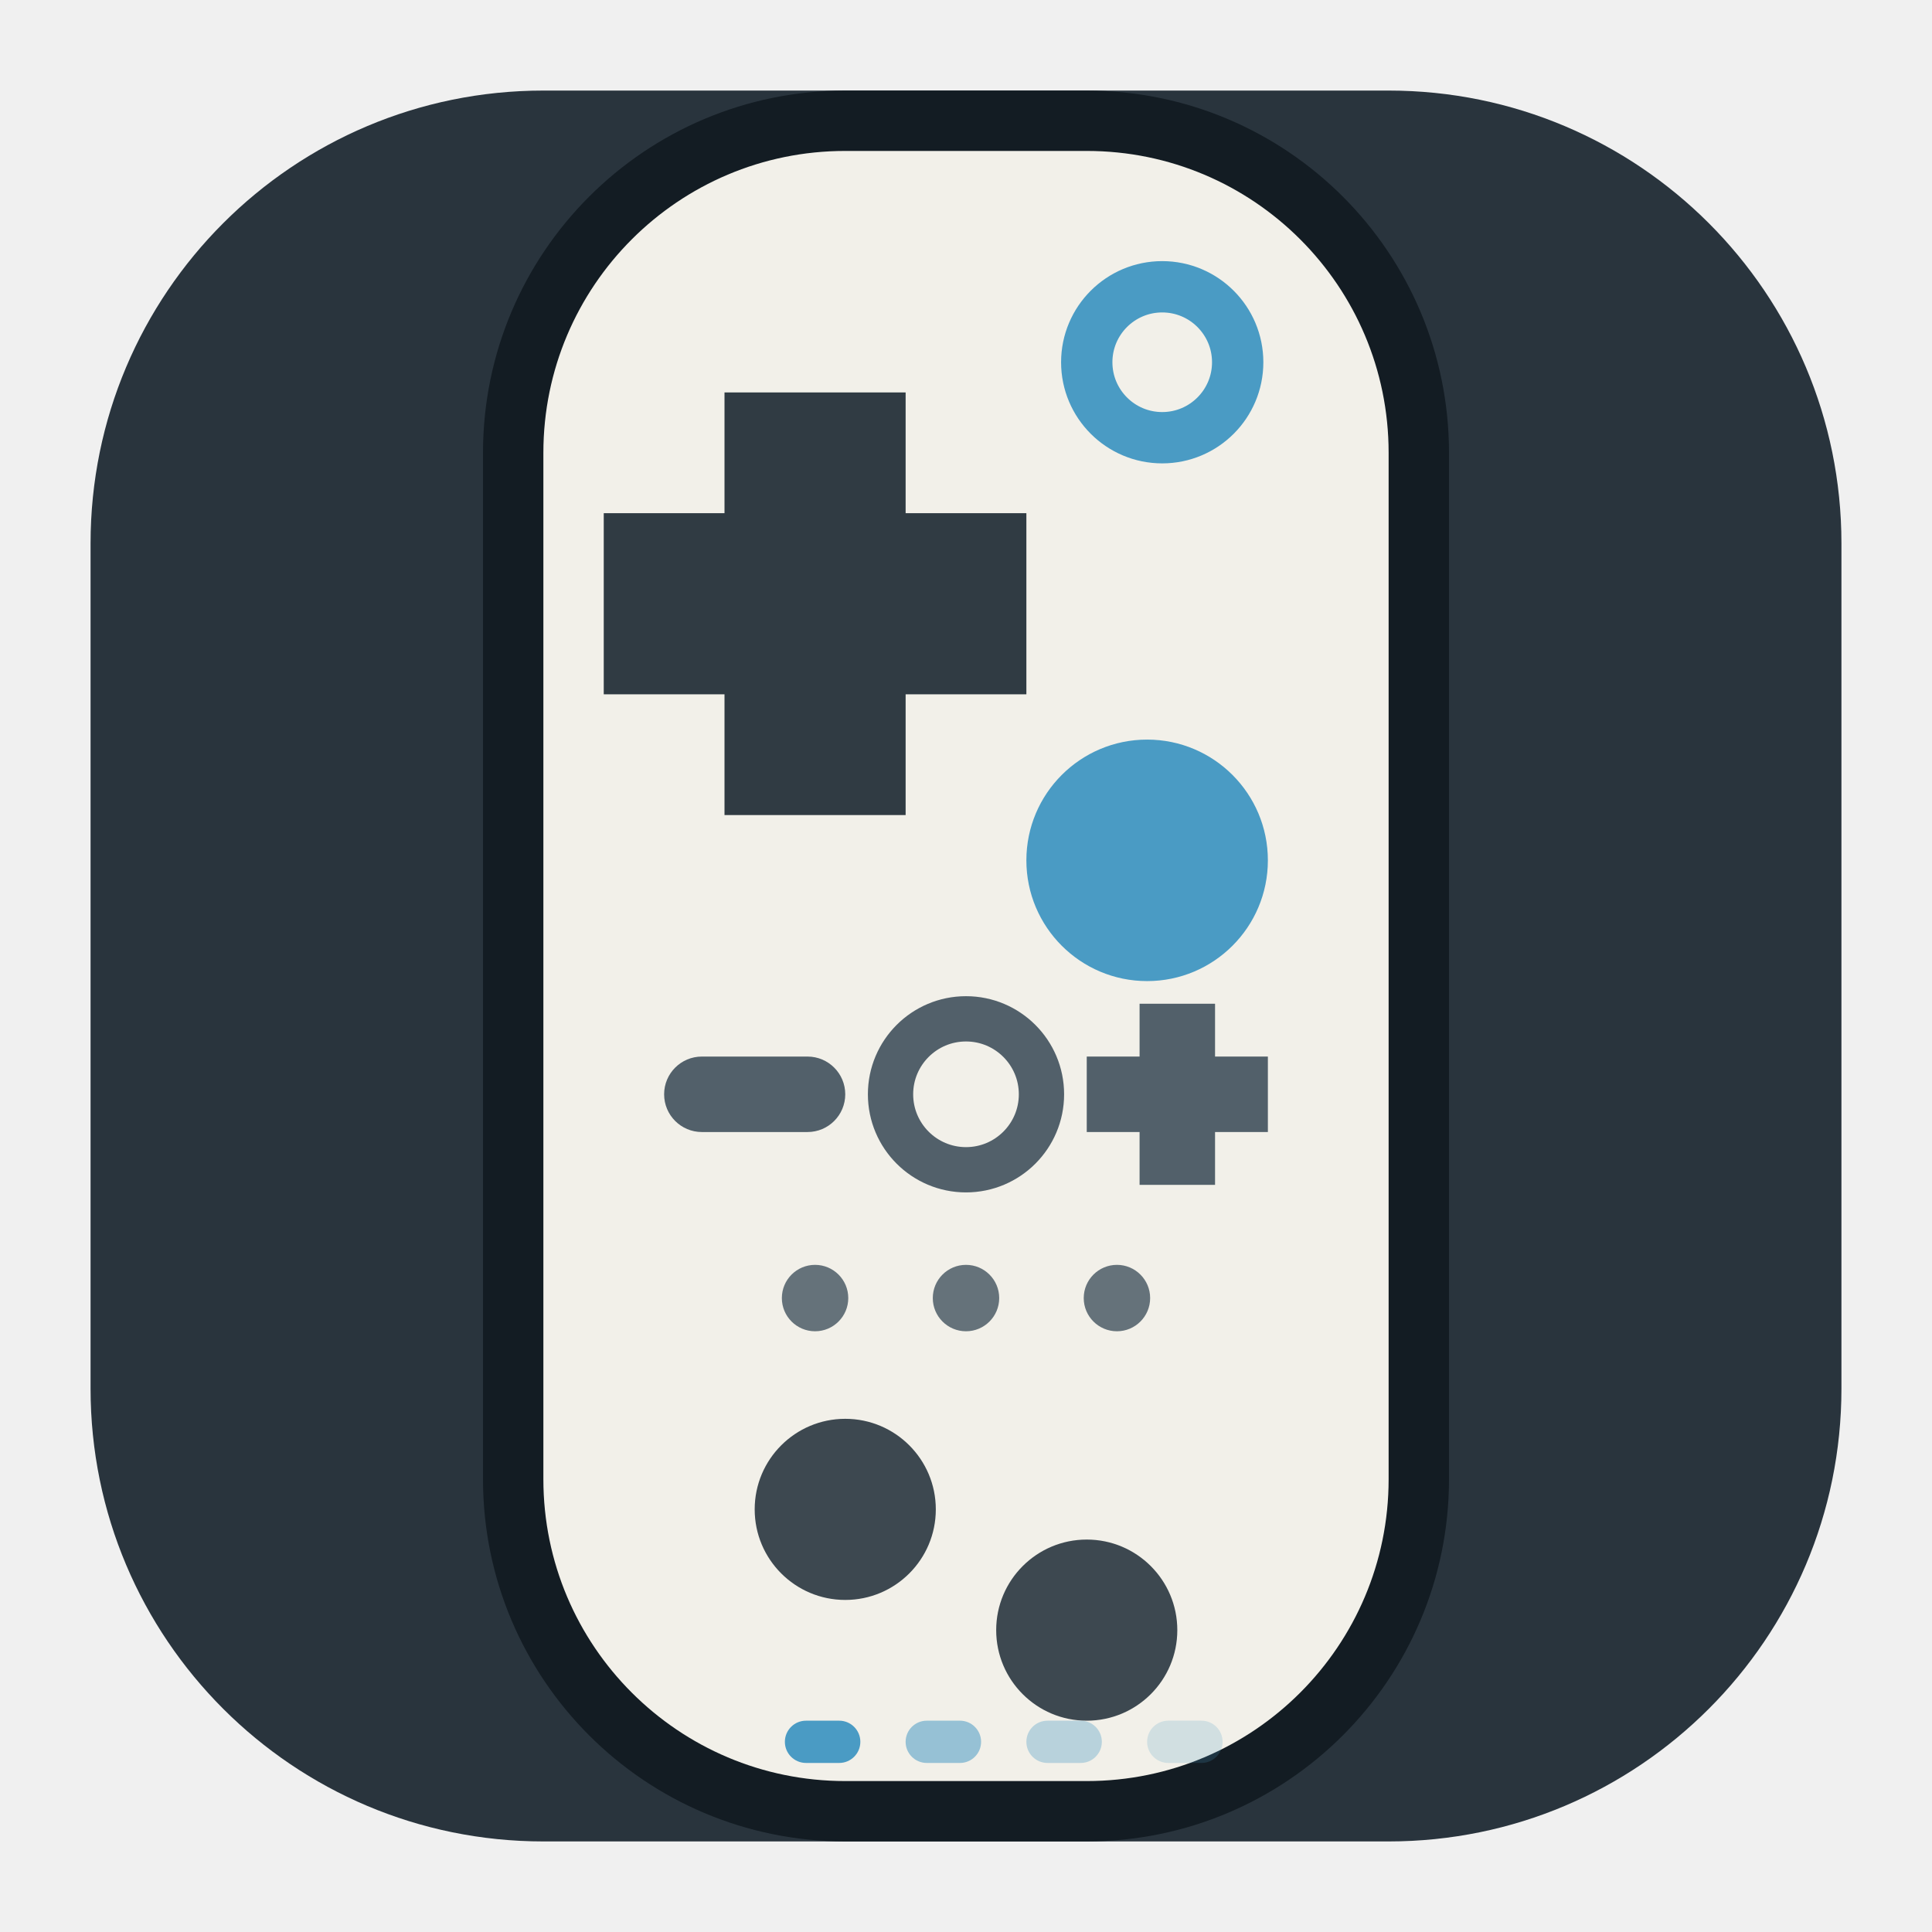
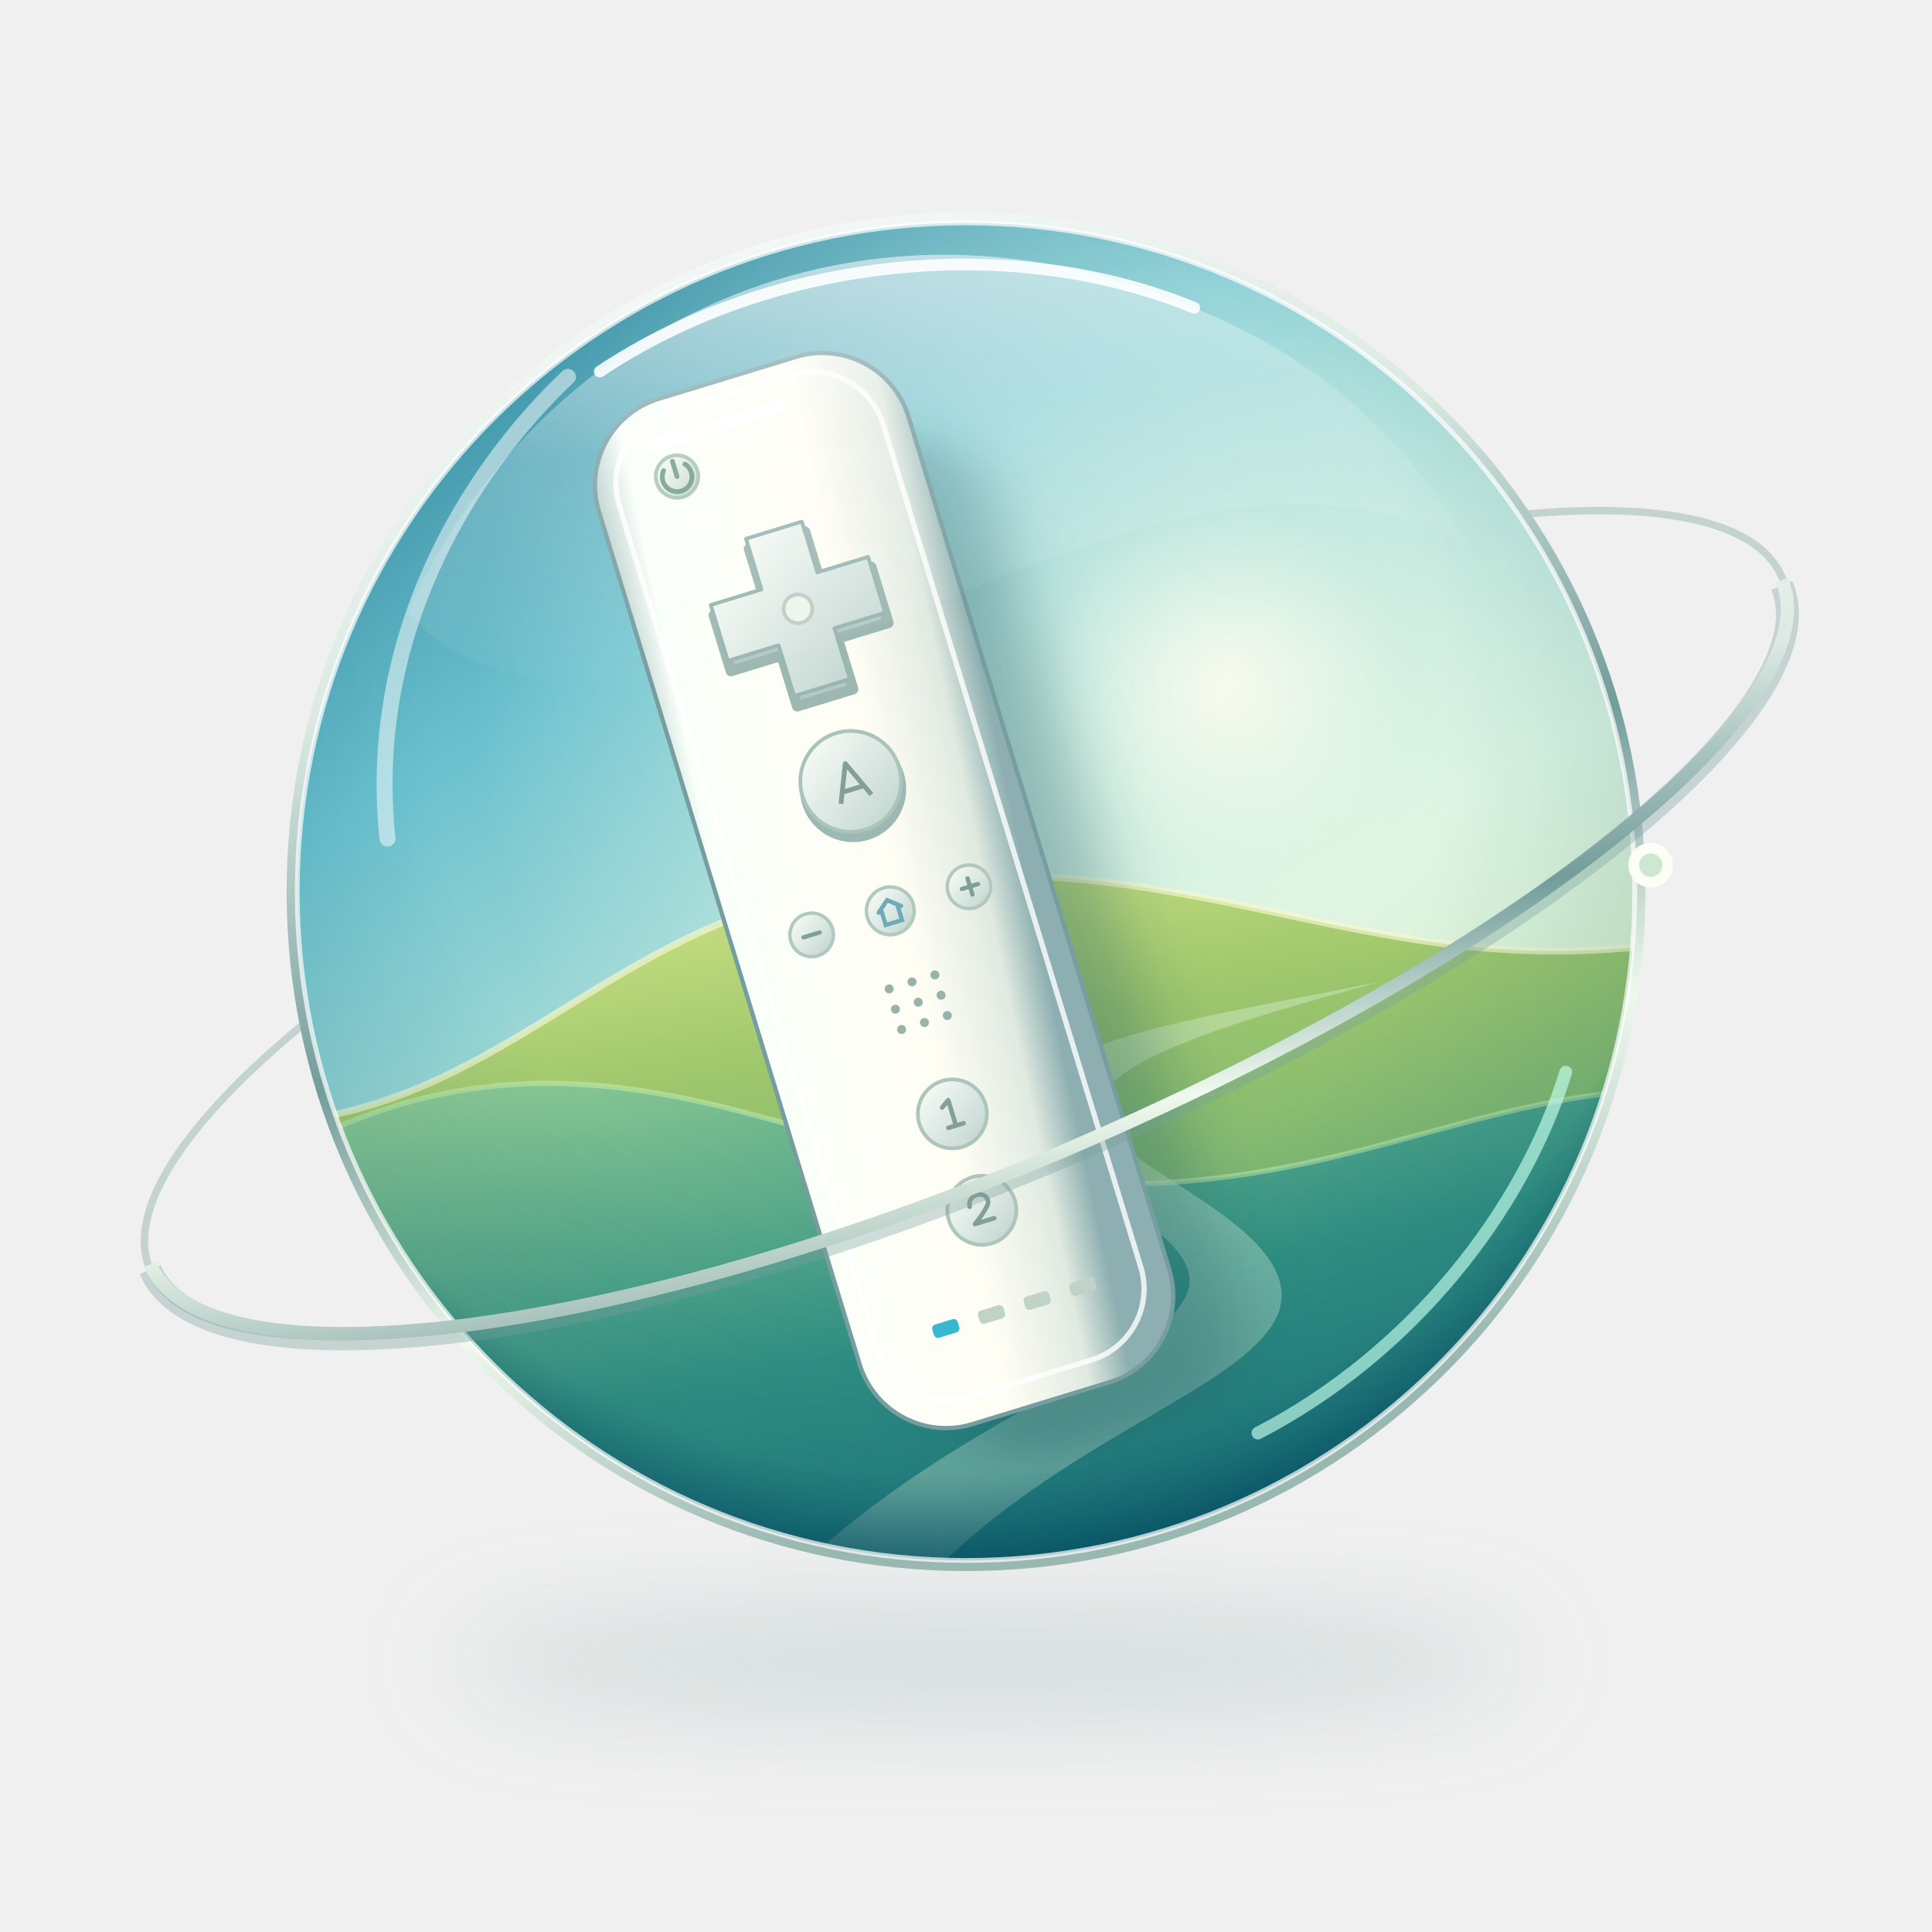
- <svg xmlns="http://www.w3.org/2000/svg" viewBox="0 0 64 64" role="img" aria-labelledby="title desc">
-   <rect x="3" y="3" width="58" height="58" rx="15" fill="#29343d" />
-   <rect x="17" y="4" width="30" height="56" rx="11" fill="#f2f0e9" stroke="#131c23" stroke-width="2" />
-   <circle cx="38.5" cy="12" r="2.5" fill="none" stroke="#4a9bc4" stroke-width="1.7" />
-   <path d="M24 13h6v4h4v6h-4v4h-6v-4h-4v-6h4z" fill="#303b43" />
-   <circle cx="38" cy="28.5" r="4" fill="#4a9bc4" />
-   <rect x="22" y="35" width="6" height="2.5" rx="1.25" fill="#52606a" />
-   <circle cx="32" cy="36.25" r="2.5" fill="none" stroke="#52606a" stroke-width="1.5" />
-   <path d="M36 35h6v2.5h-6zM37.75 33.25h2.5v6h-2.5z" fill="#52606a" />
-   <g fill="#65727a">
-     <circle cx="27" cy="43" r="1.1" />
-     <circle cx="32" cy="43" r="1.1" />
-     <circle cx="37" cy="43" r="1.1" />
+ <svg xmlns="http://www.w3.org/2000/svg" width="512" height="512" viewBox="48 42 364 364" role="img" aria-labelledby="title desc">
+   <defs>
+     <linearGradient id="paper" x2="1" y2="1">
+       <stop stop-color="#f1f4ee" />
+       <stop offset=".48" stop-color="#f9faf5" />
+       <stop offset="1" stop-color="#e7eeea" />
+     </linearGradient>
+     <radialGradient id="air">
+       <stop stop-color="#a4d5c6" stop-opacity=".4" />
+       <stop offset="1" stop-color="#a4d5c6" stop-opacity="0" />
+     </radialGradient>
+     <radialGradient id="mist">
+       <stop stop-color="#b9d9e5" stop-opacity=".5" />
+       <stop offset="1" stop-color="#b9d9e5" stop-opacity="0" />
+     </radialGradient>
+     <linearGradient id="sky" x1="0" y1="0" x2=".6" y2="1">
+       <stop stop-color="#23778e" />
+       <stop offset=".35" stop-color="#6bc1cf" />
+       <stop offset=".7" stop-color="#cceddb" />
+       <stop offset="1" stop-color="#e3edaf" />
+     </linearGradient>
+     <radialGradient id="sun" cx=".69" cy=".35" r=".55">
+       <stop stop-color="#fffef0" stop-opacity=".92" />
+       <stop offset=".24" stop-color="#f6ffec" stop-opacity=".5" />
+       <stop offset="1" stop-color="#f0fff4" stop-opacity="0" />
+     </radialGradient>
+     <linearGradient id="hill-far" x1="0" y1="0" x2=".35" y2="1">
+       <stop stop-color="#deed8d" />
+       <stop offset=".35" stop-color="#9fc76c" />
+       <stop offset="1" stop-color="#4b9e7b" />
+     </linearGradient>
+     <linearGradient id="hill-near" x1=".15" y1="0" x2=".8" y2="1">
+       <stop stop-color="#8dc993" />
+       <stop offset=".5" stop-color="#319183" />
+       <stop offset="1" stop-color="#146c79" />
+     </linearGradient>
+     <radialGradient id="glass" cx=".48" cy=".38" r=".64">
+       <stop offset=".6" stop-color="#086777" stop-opacity="0" />
+       <stop offset=".87" stop-color="#165f6a" stop-opacity=".15" />
+       <stop offset=".97" stop-color="#034a60" stop-opacity=".7" />
+       <stop offset="1" stop-color="#d6f8ef" stop-opacity=".9" />
+     </radialGradient>
+     <linearGradient id="reflection" x1="0" y1="0" x2=".3" y2="1">
+       <stop stop-color="#fff" stop-opacity=".94" />
+       <stop offset=".48" stop-color="#fff" stop-opacity=".26" />
+       <stop offset="1" stop-color="#fff" stop-opacity="0" />
+     </linearGradient>
+     <linearGradient id="silver" x1="0" y1="0" x2=".3" y2="1">
+       <stop stop-color="#fff" />
+       <stop offset=".35" stop-color="#dceae3" />
+       <stop offset=".6" stop-color="#739c9b" />
+       <stop offset=".8" stop-color="#eff9ed" />
+       <stop offset="1" stop-color="#9ab8b2" />
+     </linearGradient>
+     <linearGradient id="shell" x1="0" y1="0" x2="1" y2=".3">
+       <stop stop-color="#adc5c4" />
+       <stop offset=".13" stop-color="#f9fff9" />
+       <stop offset=".64" stop-color="#fffef5" />
+       <stop offset=".88" stop-color="#e0eae1" />
+       <stop offset="1" stop-color="#8dafb1" />
+     </linearGradient>
+     <linearGradient id="button" x1="0" y1="0" x2=".7" y2="1">
+       <stop stop-color="#fcfff9" />
+       <stop offset="1" stop-color="#c6d8d3" />
+     </linearGradient>
+     <linearGradient id="ink" gradientUnits="userSpaceOnUse" x1="440" y1="174" x2="1004" y2="248">
+       <stop stop-color="#285960" />
+       <stop offset=".52" stop-color="#3d6b68" />
+       <stop offset="1" stop-color="#56816d" />
+     </linearGradient>
+     <radialGradient id="dot" cx=".32" cy=".22" r=".8">
+       <stop stop-color="#f6fff4" />
+       <stop offset=".3" stop-color="#b0dac6" />
+       <stop offset=".7" stop-color="#5b9e94" />
+       <stop offset="1" stop-color="#386f75" />
+     </radialGradient>
+     <filter id="ground" x="-.5" y="-2" width="2" height="5">
+       <feGaussianBlur stdDeviation="10" />
+     </filter>
+     <filter id="remote-shadow" x="-.7" y="-.3" width="2.5" height="1.7">
+       <feGaussianBlur stdDeviation="5" />
+     </filter>
+     <clipPath id="world">
+       <circle cx="230" cy="210" r="126" />
+     </clipPath>
+     <clipPath id="canvas">
+       <rect width="1200" height="440" rx="6" />
+     </clipPath>
+   </defs>
+   <ellipse cx="234" cy="355" rx="102" ry="9" fill="#477c78" opacity=".2" filter="url(#ground)" />
+   <ellipse cx="230" cy="216" rx="167" ry="46" transform="rotate(-23 230 216)" fill="none" stroke="#8faeaa" stroke-opacity=".45" stroke-width="1.4" />
+   <circle cx="230" cy="210" r="128" fill="url(#silver)" />
+   <g clip-path="url(#world)">
+     <path d="M100 80h260v260H100z" fill="url(#sky)" />
+     <path d="M100 80h260v260H100z" fill="url(#sun)" />
+     <path d="M92 254c51 0 69-40 122-46 63-7 93 21 153 11v122H92Z" fill="url(#hill-far)" />
+     <path d="M92 254c51 0 69-40 122-46 63-7 93 21 153 11" fill="none" stroke="#f7f8ce" stroke-opacity=".65" stroke-width="1.3" />
+     <path d="M92 265c64-42 109-1 158 0 51 2 75-18 117-18v94H92Z" fill="url(#hill-near)" />
+     <path d="M92 265c64-42 109-1 158 0 51 2 75-18 117-18" fill="none" stroke="#d2f4b3" stroke-opacity=".45" stroke-width="1" />
+     <path d="M308 227c-41 8-68 12-67 26 1 11 38 21 30 34-7 12-44 23-73 51h26c26-26 60-35 65-49 5-16-32-27-34-37-2-9 23-17 53-25Z" fill="#e1f5dc" opacity=".37" />
+     <circle cx="230" cy="210" r="126" fill="url(#glass)" />
+     <g transform="rotate(-17 221 212)">
+       <rect x="198" y="126" width="58" height="193" rx="18" fill="#215d65" opacity=".35" filter="url(#remote-shadow)" />
+       <rect x="185" y="107" width="61" height="202" rx="17" fill="url(#shell)" stroke="#769da0" stroke-width=".8" />
+       <rect x="189" y="110" width="52" height="194" rx="14" fill="none" stroke="#fff" stroke-opacity=".8" />
+       <path d="M197 115h26" stroke="#fff" stroke-width="2.4" stroke-linecap="round" />
+       <circle cx="201" cy="122" r="4" fill="url(#button)" stroke="#a9c2b8" stroke-width=".7" />
+       <path d="M201 119v3m-2.1-1.8a2.8 2.8 0 1 0 4.2 0" fill="none" stroke="#709c84" stroke-width=".9" stroke-linecap="round" />
+       <path d="M210 139h11v10h10v11h-10v10h-11v-10h-10v-11h10Z" fill="#b4c9c5" stroke="#9eb7b1" stroke-width="2" stroke-linejoin="round" />
+       <path d="M210 137h11v10h10v11h-10v10h-11v-10h-10v-11h10Z" fill="url(#button)" stroke="#9ab6b2" stroke-width=".7" stroke-linejoin="round" />
+       <circle cx="215.5" cy="152.5" r="2.7" fill="#edf5eb" stroke="#bdcec5" stroke-width=".7" />
+       <circle cx="215.5" cy="188" r="10" fill="#9bb8b2" />
+       <circle cx="215.5" cy="186.5" r="9.5" fill="url(#button)" stroke="#abc3ba" stroke-width=".7" />
+       <path d="m212.5 190 3-7 3 7m-5-2h4" fill="none" stroke="#839f98" stroke-width=".9" stroke-linejoin="round" />
+       <g fill="url(#button)" stroke="#b2c9c0" stroke-width=".65">
+         <circle cx="200" cy="212" r="4.1" />
+         <circle cx="215.5" cy="212" r="4.5" />
+         <circle cx="231" cy="212" r="4.1" />
+       </g>
+       <g fill="none" stroke="#829f97" stroke-width=".8" stroke-linecap="round">
+         <path d="M198.4 212h3.2m28 0h3.2m-1.6-1.6v3.2" />
+         <path d="m213.3 211.7 2.2-1.8 2.2 1.8m-3.8-.4v3h3.2v-3" stroke="#6dabb8" />
+       </g>
+       <g fill="#99b2aa">
+         <circle cx="211" cy="226" r=".85" />
+         <circle cx="215.5" cy="226" r=".85" />
+         <circle cx="220" cy="226" r=".85" />
+         <circle cx="211" cy="230" r=".85" />
+         <circle cx="215.5" cy="230" r=".85" />
+         <circle cx="220" cy="230" r=".85" />
+         <circle cx="211" cy="234" r=".85" />
+         <circle cx="215.5" cy="234" r=".85" />
+         <circle cx="220" cy="234" r=".85" />
+       </g>
+       <circle cx="215.5" cy="252" r="6.5" fill="url(#button)" stroke="#aec5bc" stroke-width=".7" />
+       <circle cx="215.5" cy="271" r="6.5" fill="url(#button)" stroke="#aec5bc" stroke-width=".7" />
+       <g fill="none" stroke="#849f95" stroke-width=".85" stroke-linecap="round" stroke-linejoin="round">
+         <path d="m214 250.3 1.5-1v5m-1.5 0h3" />
+         <path d="M213.5 269.7c.2-2.5 4-2.2 3.6.1-.2 1-3.6 3.3-3.6 3.3h3.8" />
+       </g>
+       <rect x="200" y="289" width="5" height="2.6" rx=".8" fill="#39b7d1" />
+       <g fill="#c1d2c6">
+         <rect x="209" y="289" width="5" height="2.6" rx=".8" />
+         <rect x="218" y="289" width="5" height="2.6" rx=".8" />
+         <rect x="227" y="289" width="5" height="2.6" rx=".8" />
+       </g>
+     </g>
+     <path d="M125 157c24-53 82-81 140-60 29 10 46 25 60 48-57-30-116 35-175 25-13-2-21-7-25-13Z" fill="url(#reflection)" opacity=".73" />
+     <path d="M161 112c33-22 78-26 112-12" fill="none" stroke="#fff" stroke-opacity=".88" stroke-width="2.2" stroke-linecap="round" />
+     <path d="M121 200c-4-38 15-69 34-87" fill="none" stroke="#fff" stroke-opacity=".5" stroke-width="3" stroke-linecap="round" />
+     <path d="M285 312c29-15 50-42 58-68" fill="none" stroke="#c5ffec" stroke-opacity=".65" stroke-width="2.4" stroke-linecap="round" />
  </g>
-   <circle cx="28" cy="50" r="3" fill="#3d4850" />
-   <circle cx="36" cy="54" r="3" fill="#3d4850" />
-   <g fill="#4a9bc4">
-     <rect x="26" y="57" width="2.5" height="1.4" rx="0.7" />
-     <rect x="30" y="57" width="2.5" height="1.4" rx="0.7" opacity="0.55" />
-     <rect x="34" y="57" width="2.5" height="1.4" rx="0.7" opacity="0.35" />
-     <rect x="38" y="57" width="2.5" height="1.4" rx="0.7" opacity="0.2" />
-   </g>
+   <circle cx="230" cy="210" r="126" fill="none" stroke="#fff" stroke-opacity=".7" stroke-width=".9" />
+   <path d="M76.3 281.2c9.9 23.4 86.8 14.8 171.7-21.2 84.9-36.1 145.6-84.3 135.7-107.7" fill="none" stroke="#799f9d" stroke-opacity=".35" stroke-width="4.3" />
+   <path d="M76.3 280.2c9.9 23.4 86.8 14.8 171.7-21.2 84.9-36.1 145.6-84.3 135.7-107.7" fill="none" stroke="url(#silver)" stroke-width="2.5" />
+   <circle cx="359" cy="205" r="4.2" fill="#fcfff5" />
+   <circle cx="359" cy="205" r="2.2" fill="#cee7d1" />
</svg>
